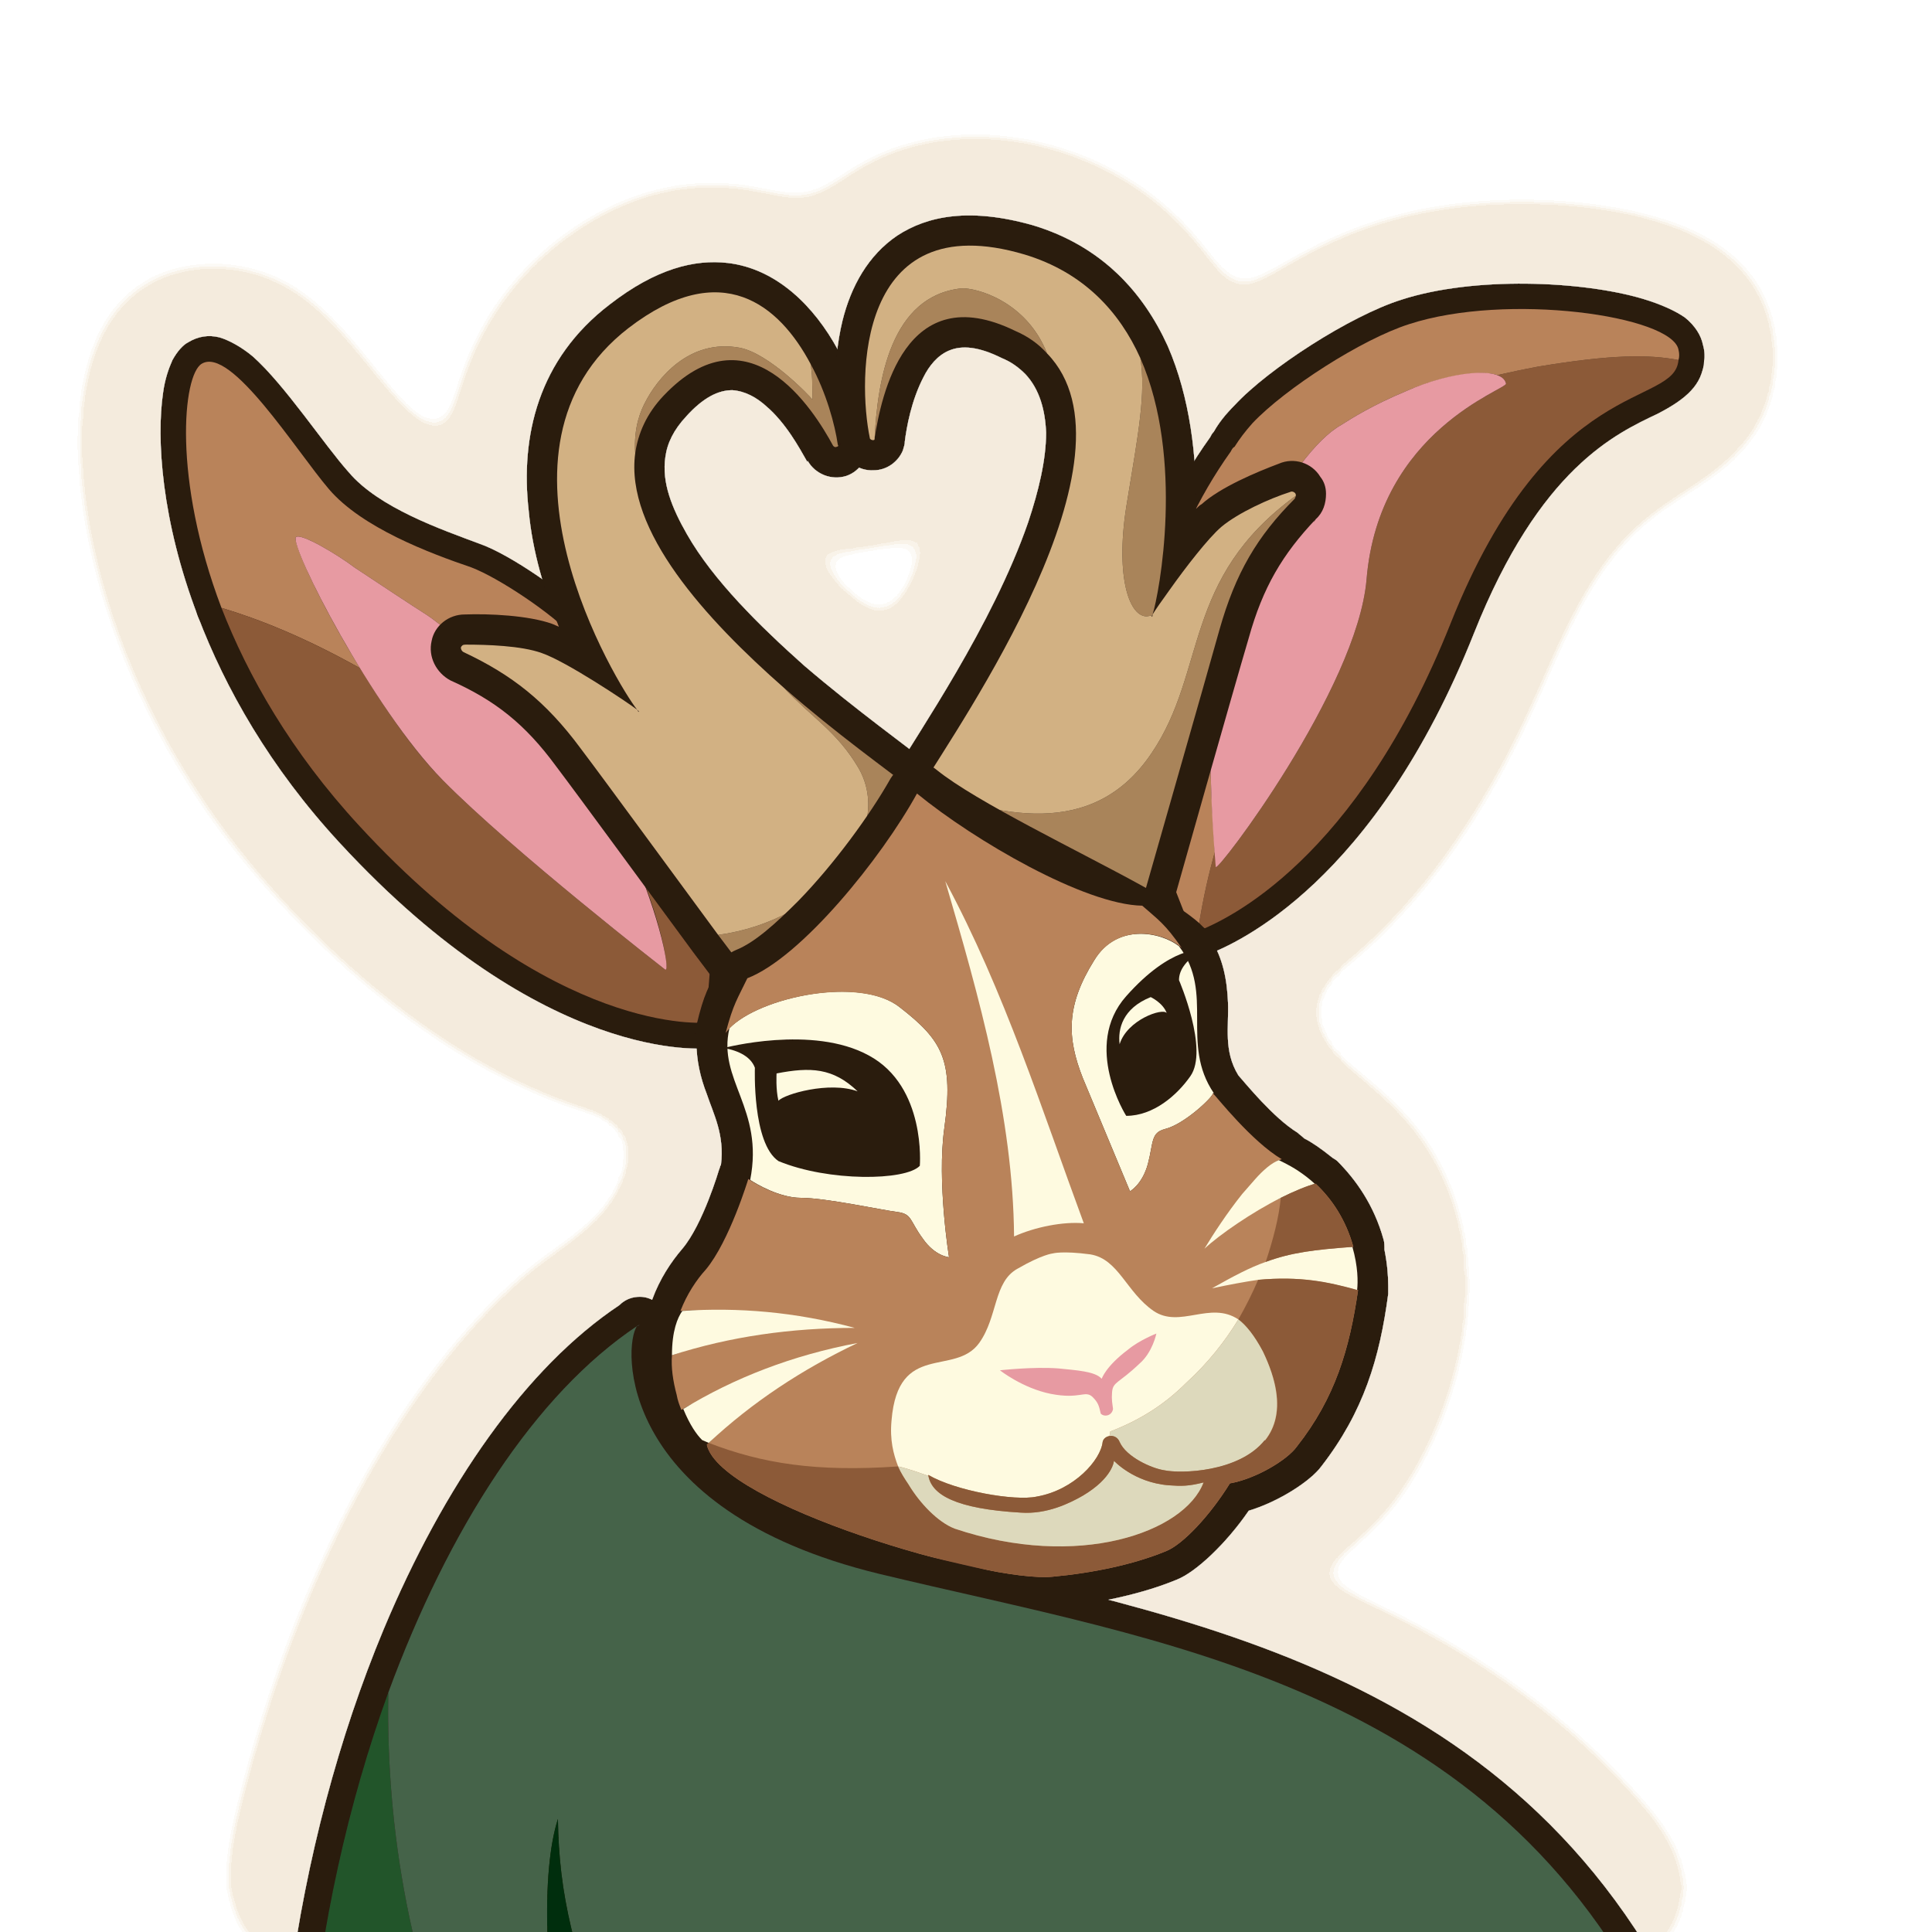
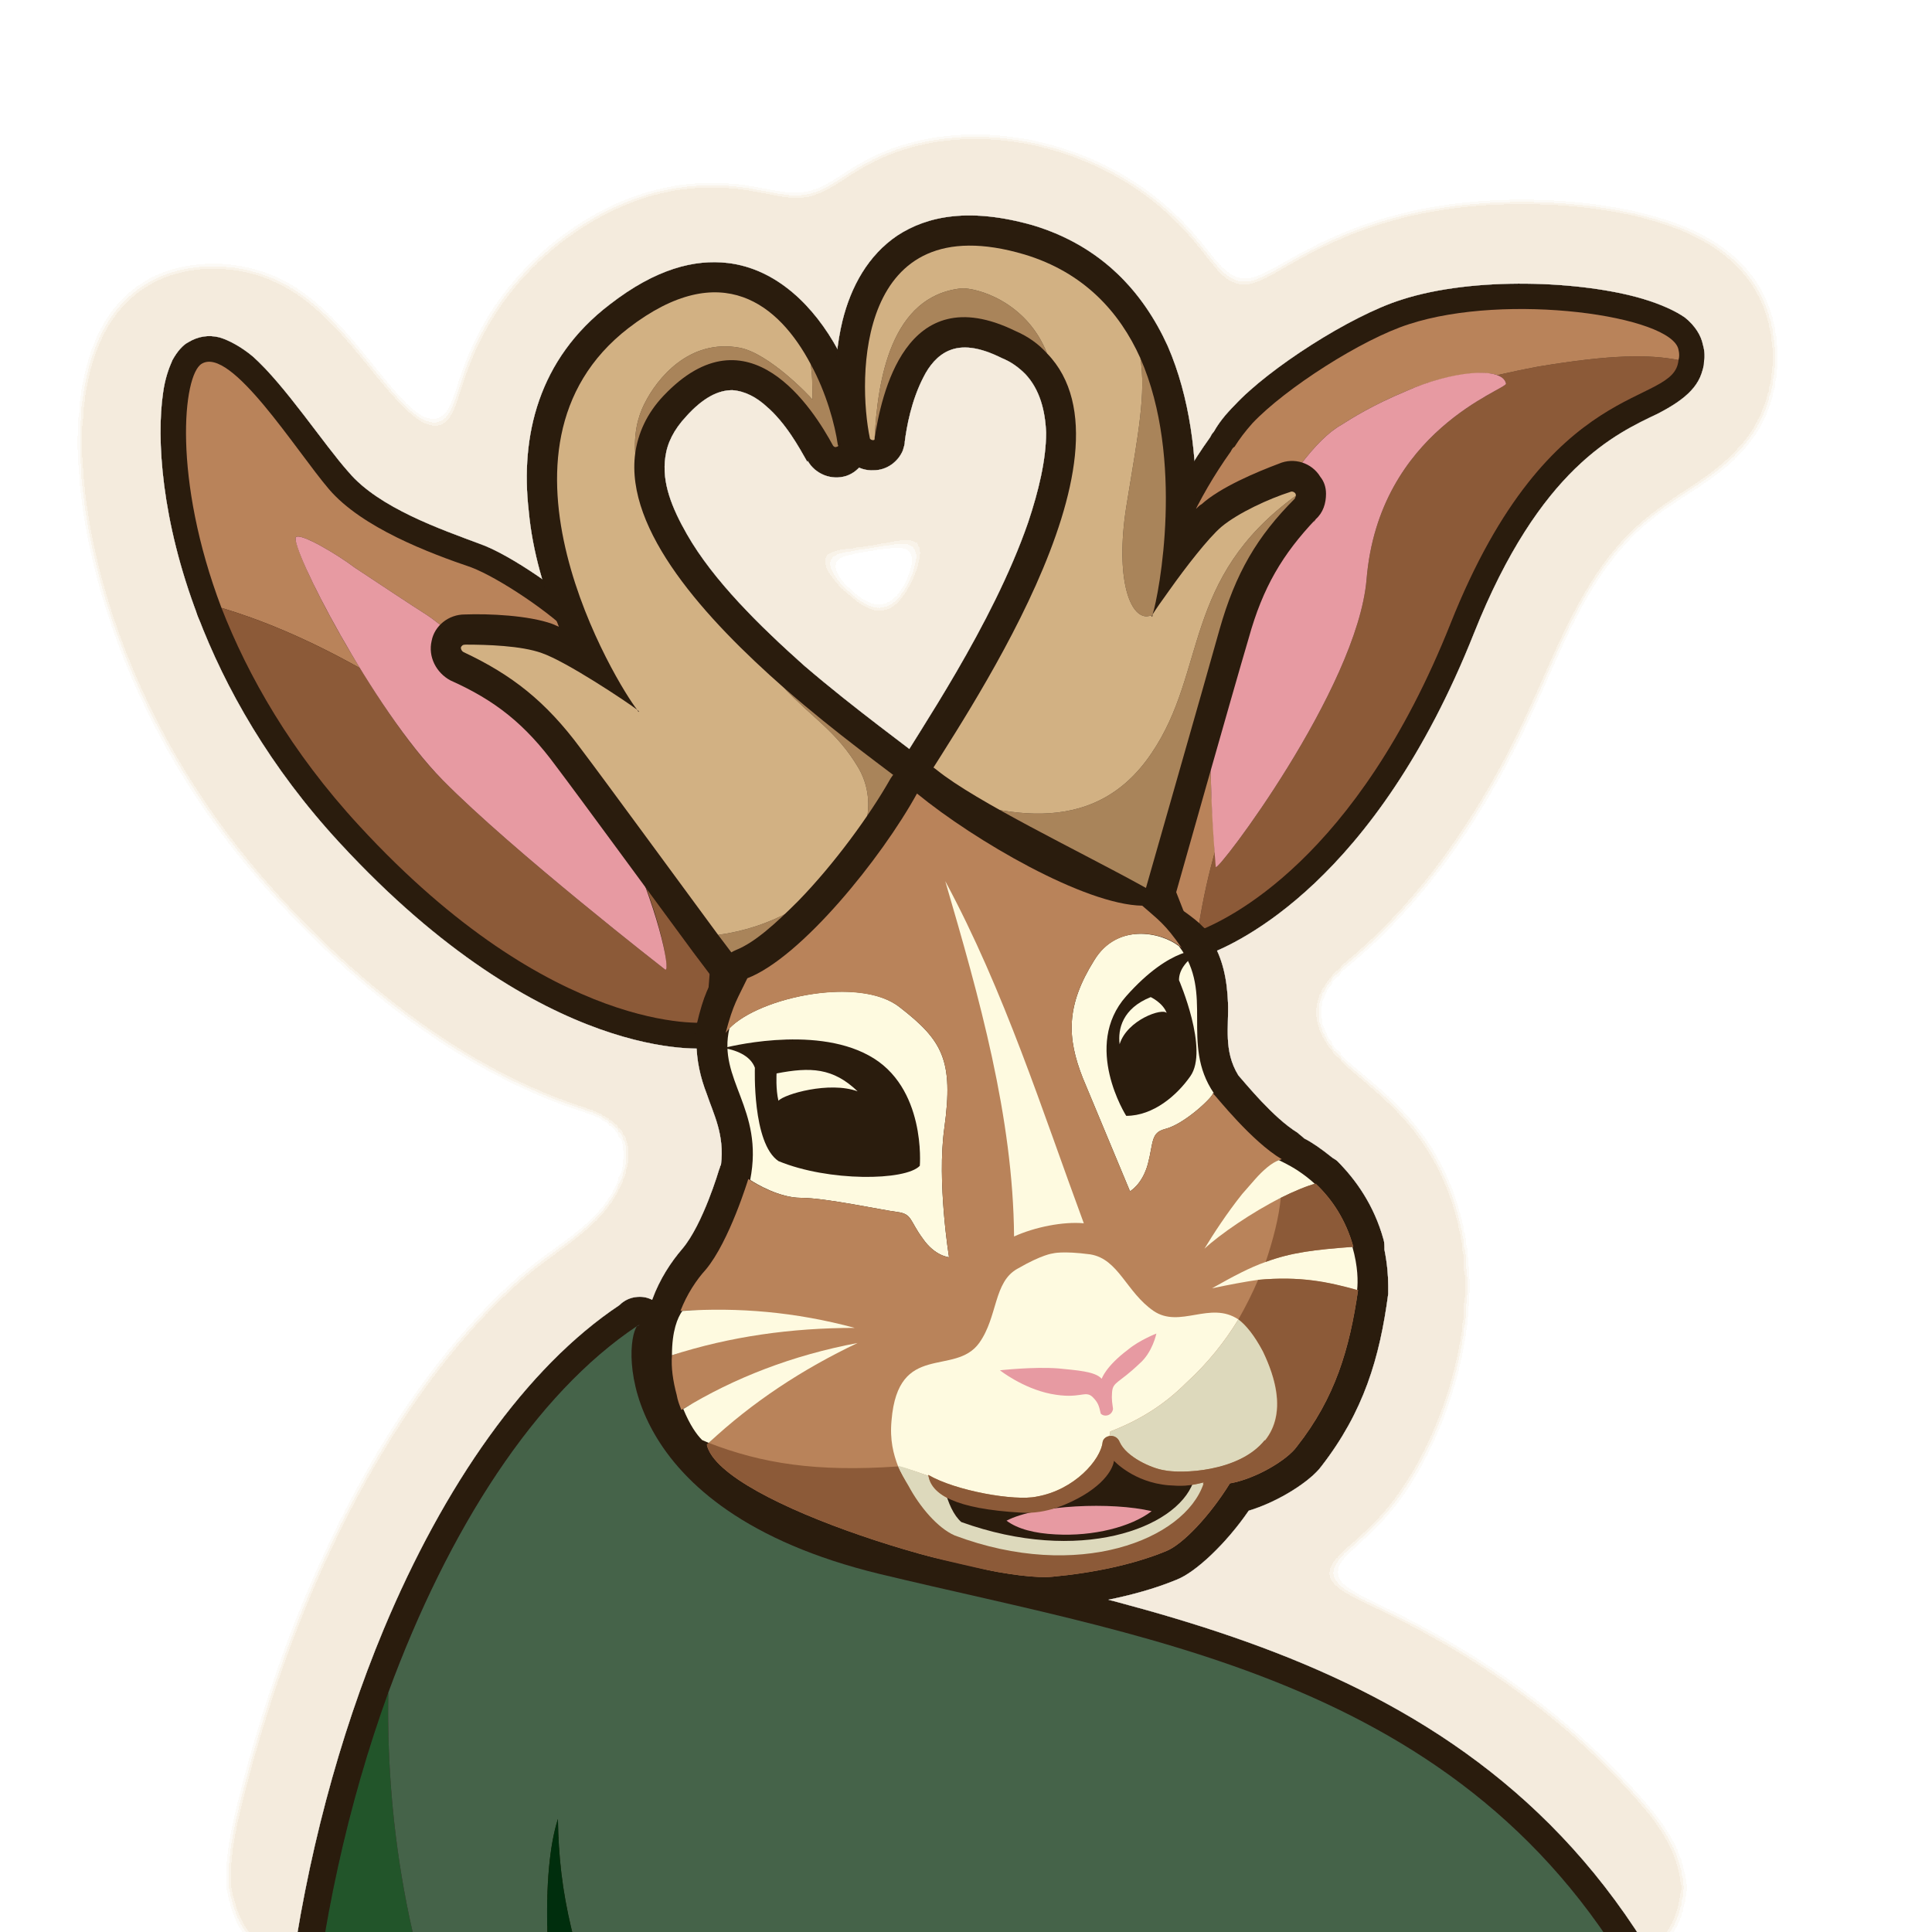
<svg xmlns="http://www.w3.org/2000/svg" viewBox="47 -17 205 205">
  <style>
.fig { transform-origin: 155px 292px; }
.head { transform-origin: 158px 150px; }
.ear-l { transform-origin: 122px 90px; }
.ear-r { transform-origin: 178px 84px; }
.shut, .alt { opacity: 0; }
@media (prefers-reduced-motion: no-preference) {
.fig { animation: bounce 2.4s ease-in-out infinite; }
- .head { animation: sway 1.4s ease-in-out infinite; }
- .ear-r { animation: wave 0.6s ease-in-out infinite; }
- @keyframes sway { 0%, 100% { transform: rotate(-2deg); } 50% { transform: rotate(1.5deg); } }
- @keyframes wave { 0%, 100% { transform: rotate(-8deg); } 50% { transform: rotate(4deg); } }
+ .head { animation: nod 1.2s ease-in-out infinite; }
+ .mouth { animation: talk-a 0.6s linear infinite; }
+ .alt { animation: talk-b 0.6s linear infinite; }
+ @keyframes nod { 0%, 100% { transform: rotate(0deg); } 50% { transform: rotate(-3deg); } }
+ @keyframes talk-a { 0%, 32% { opacity: 1; } 33%, 100% { opacity: 0; } }
+ @keyframes talk-b { 0%, 32%, 67%, 100% { opacity: 0; } 33%, 66% { opacity: 1; } }
@keyframes bounce { 0%, 100% { transform: translateY(0); } 50% { transform: translateY(-4.5px); } }
.open { animation: open 4s linear infinite; }
.shut { animation: shut 4s linear infinite; }
@keyframes open { 0%, 92%, 98%, 100% { opacity: 1; } 93%, 97% { opacity: 0; } }
@keyframes shut { 0%, 92%, 98%, 100% { opacity: 0; } 93%, 97% { opacity: 1; } }
}
</style>
  <defs>
    <filter id="halo" filterUnits="userSpaceOnUse" x="-20" y="-30" width="350" height="350">
      <feGaussianBlur in="SourceAlpha" stdDeviation="5" />
      <feComponentTransfer result="edge">
        <feFuncA type="linear" slope="100" intercept="-2.5" />
      </feComponentTransfer>
      <feFlood flood-color="#F4EBDD" />
      <feComposite in2="edge" operator="in" />
      <feMerge>
        <feMergeNode />
        <feMergeNode in="SourceGraphic" />
      </feMerge>
    </filter>
    <clipPath id="_clip1">
      <path d="M94.8 55.2C95.2 55.3 94.8 55.2 94.8 55.2C93.3 54.4 92.4 52.7 92.8 51C93.1 49.4 94.6 48.2 96.3 48.2C98.9 48.1 103.1 48.3 105.6 49.2C105.8 49.3 106.1 49.4 106.3 49.5C104.8 45.8 103.5 41.6 103.1 37.2C102.2 29.3 104.1 21.1 111.7 15.3C116.6 11.5 120.7 10.5 124.2 10.9C129.4 11.5 133.4 15.5 135.9 20.1C137.7 23.6 138.7 27.3 139.1 29.6C139.1 29.7 139.1 29.8 139.1 29.8C139.3 31.4 138.3 33 136.8 33.5C135.2 34 133.5 33.3 132.7 31.9C132.7 32.1 132.6 31.9 132.6 31.9C131.8 30.5 130.4 27.9 128.3 26.1C127.3 25.2 126.1 24.5 124.7 24.4C123.2 24.4 121.6 25.2 119.8 27.2C118.5 28.6 117.8 30 117.6 31.5C117.2 34.2 118.3 36.9 119.9 39.7C122.7 44.6 127.6 49.4 132.3 53.6C137.9 58.4 143.4 62.3 145.7 64.2C146 64.4 146.2 64.6 146.4 64.8C147.5 65.6 147.8 67.1 147.3 68.4C143.4 78.4 134.6 86.2 128.1 89.7C126.7 90.4 124.9 90 124 88.7L123 87.3C122.4 86.5 121.6 85.4 120.6 84.1C116.1 78 108.5 67.6 106 64.3C102.7 59.8 99.5 57.3 94.8 55.2Z" />
    </clipPath>
  </defs>
  <g filter="url(#halo)">
    <g class="fig">
      <g class="head">
        <g class="ear-r">
          <path d="M176.2 70.7C180.2 65.4 188.6 52.7 189.3 44.3C190.4 31.2 198.9 25.2 203.2 22.8C203.2 22.7 203.2 22.7 203.2 22.7C203.3 21.5 204.1 20.5 205.2 20.2C206.6 19.9 208.1 19.6 209.7 19.3C218.1 17.8 222.3 17.9 225.6 18.5C227 18.8 228 20 227.8 21.4C227.6 23.8 226 25.3 222.9 26.9C218.5 29 210.4 32.6 203.4 50.2C192.9 76.6 178.3 83.1 175.1 84.3C174.2 84.6 173.2 84.5 172.4 83.9C171.7 83.3 171.3 82.3 171.5 81.3C172.1 77.4 172.6 74.9 173.3 72.6C173.7 71.4 174.9 70.6 176.2 70.7Z" fill="#2B1A10" />
          <path d="M169.3 78.6C169.2 78.5 169.2 78.4 169.1 78.3C169.1 78.2 169.1 78.2 169.1 78.1C167.6 74 160.2 50.6 175.4 29.4C175.5 29.2 175.6 29 175.8 28.8C176.3 27.9 177 27 178 26C181.6 22.1 190.3 16.5 195.7 14.8C203.4 12.3 214.9 12.8 221.3 14.7C223.3 15.3 224.8 16 225.8 16.7C226.9 17.6 227.5 18.6 227.7 19.6C227.9 20.3 227.9 20.9 227.8 21.4C227.8 22.2 227.4 22.9 226.8 23.3C226.2 23.8 225.4 24 224.7 23.8C221.8 23.3 218 23.3 210.7 24.6C209.1 24.9 207.8 25.1 206.5 25.4C206 25.6 205.5 25.5 205 25.4C204.5 25.2 203.8 25.2 203 25.3C201.3 25.5 199.2 26.1 197.3 26.9C193.9 28.4 191.8 29.7 190.7 30.3C190.7 30.4 190.6 30.4 190.6 30.4C188.8 31.4 186.6 34.3 184.5 38C181.1 44.2 178.1 52.8 178.1 61.2C178.1 62 178.1 62.8 178.1 63.6C178.1 63.6 178.1 63.7 178.1 63.7C178.1 64.5 178.2 65.3 178.2 66.2C178.3 68.8 178.5 71.6 178.6 73.2C178.6 73.6 178.6 73.9 178.5 74.2C177.9 76.2 177.4 78.5 176.8 82.2C176.6 83.2 176 84 175.1 84.3C174.6 84.5 174.3 84.6 174.2 84.6C172.9 84.9 171.5 84.2 171 83L169.3 78.6ZM169.8 79C169.8 79 169.5 79 169.3 78.7L169.3 78.7C169.4 78.8 169.6 79 169.8 79Z" fill="#2B1A10" />
          <path d="M172.8 66.4C172.8 65.5 172.7 64.6 172.7 63.8C172.7 62.9 172.7 62.1 172.7 61.2C172.6 50.3 177.1 39 181.7 32.2C183.9 29 186.1 26.8 187.9 25.7C189 25 191.4 23.6 195.1 22C199 20.3 203.3 19.6 205.7 20C208 20.4 209.2 21.7 209.5 23.2C209.6 23.6 209.7 25.2 207.9 26.3C206 27.5 195.8 31.8 194.7 44.7C193.8 55.7 181.1 73.5 178.5 76.5C177.5 77.5 176.6 77.7 176.4 77.7C176.3 77.7 176.3 77.8 176.2 77.7L175.6 77.7C175.5 77.7 175.4 77.7 175.2 77.6L174.7 77.4C174.6 77.4 174.5 77.3 174.4 77.2L174 76.8C173.8 76.7 173.8 76.5 173.7 76.4L173.4 75.8C173.4 75.7 173.4 75.6 173.4 75.5C173.3 75.4 173.3 75.4 173.3 75.3C173.3 75.3 172.9 70.6 172.8 66.4Z" fill="#2B1A10" />
          <path d="M225.1 21.2C224.7 26.3 211.5 22.5 200.9 49.2C190.9 74.3 177.2 80.6 174.1 81.8C174.7 78 175.3 75.6 175.9 73.4C176 74.4 176 75 176 75C176.1 75.7 191 56.1 192 44.5C193.3 28.6 207 24.3 206.8 23.7C206.7 23.3 206.4 23 205.9 22.8C207.2 22.5 208.6 22.2 210.2 21.9C218 20.6 222 20.6 225.1 21.2Z" fill="#8C5A38" />
          <path d="M174.1 81.8C173.7 81.9 173.5 82 173.5 82L171.7 77.4C171.7 77.4 171.7 77.4 171.7 77.4C171.7 77.3 171.6 77.3 171.6 77.2C170.2 73.3 163.2 51.1 177.6 30.9C177.7 30.7 177.8 30.5 178 30.4C178.5 29.6 179.1 28.8 179.9 27.9C183.4 24.2 191.5 19 196.5 17.4C206.9 14 224.4 16.5 225.1 20.1C225.2 20.5 225.2 20.9 225.1 21.2C222 20.6 218 20.6 210.2 21.9C208.6 22.2 207.2 22.5 205.9 22.8C204.1 22.2 199.9 22.9 196.2 24.5C192.6 26 190.4 27.4 189.3 28.1C184.1 31 175.3 46.4 175.4 61.2C175.4 62 175.4 62.9 175.4 63.7C175.4 64.5 175.5 65.4 175.5 66.3C175.6 68.9 175.8 71.7 175.9 73.4C175.3 75.6 174.7 78 174.1 81.8Z" fill="#B9835A" />
          <path d="M175.5 66.3C175.5 65.4 175.4 64.5 175.4 63.7C175.4 62.9 175.4 62 175.4 61.2C175.3 46.4 184.1 31 189.3 28.1C190.4 27.4 192.6 26 196.2 24.5C200.9 22.4 206.4 21.8 206.8 23.7C207 24.3 193.3 28.6 192 44.5C191 56.1 176.1 75.7 176 75C176 75 175.6 70.5 175.5 66.3Z" fill="#E79AA2" />
        </g>
        <g class="ear-l">
          <path d="M83.9 46C85 48 86.2 50.4 87.5 52.5C88.1 53.6 88 54.9 87.2 55.8C86.3 56.7 85 56.9 83.9 56.3C78.2 53.1 73.6 51.2 69.7 50C68.9 49.8 68.3 49.2 68 48.4C64.1 38.2 63.6 29.5 64.3 24.7C64.5 23.2 64.9 22.1 65.3 21.2C65.8 20.3 66.4 19.6 67 19.3C68 18.7 69.1 18.5 70.3 18.8C71.3 19.1 72.6 19.8 73.8 20.8C77.2 23.8 81.4 30.2 84 33.1C87.2 36.9 93.9 39.2 97.9 40.7C101.1 41.8 107.3 46.1 109.8 48.8C113.3 52.5 121.7 62.4 124.5 81.8C124.7 82.9 124.1 84.1 123 84.6C121.9 85.1 120.7 84.9 119.9 84C118 82.1 116.5 81.3 114 79.5C113.5 79.1 113.2 78.7 113 78.2C112.4 76.5 111.7 74.7 110.8 72.9C108.3 67.7 95.4 53.3 90.5 50.3C90 50.1 86.1 47.5 83.9 46Z" fill="#2B1A10" />
          <path d="M113.3 79.1C113.2 78.8 113.1 78.5 113 78.2C112.6 77.1 113 75.8 113.9 75.1C114.9 74.4 116.2 74.4 117.1 75.1C120 77.1 121.6 78.1 123.8 80.3C124.2 80.7 124.4 81.2 124.5 81.8C124.7 83.1 124.8 84.4 125 85.7C125 85.9 125 86 125 86.1C125 86.2 125 86.4 125 86.5L124.6 91.7C124.5 93 123.5 94.1 122.2 94.2C121.8 94.3 104.8 96 83.1 72.5C75.6 64.4 70.9 56 68 48.4C67.6 47.4 67.8 46.4 68.6 45.6C69.3 44.8 70.3 44.6 71.3 44.9C75.5 46.2 80.4 48.2 86.5 51.5C86.9 51.8 87.3 52.1 87.5 52.5C90.1 56.7 93.1 61 95.9 63.9C100.3 68.4 108 74.8 113.3 79.1Z" fill="#2B1A10" />
          <path d="M115.7 70.6C118 75.4 119.4 80.1 120.1 82.9C120.4 84.5 120.4 85.7 120.3 86.2C120.2 87.1 119.7 87.6 119.4 87.9C119.3 88 119.3 88 119.3 88L118.9 88.2C118.9 88.3 118.8 88.3 118.7 88.3L118.3 88.5C118.2 88.5 118.1 88.5 118 88.5L117.6 88.6C117.5 88.6 117.4 88.6 117.3 88.6L117 88.5C117 88.5 116.9 88.5 116.9 88.5C116.5 88.4 116.2 88.2 115.9 88L115.9 88C115.9 88 99.5 75.3 92 67.7C85.9 61.4 78.7 48.6 76.5 43.3C75.9 41.8 75.7 40.7 75.7 40.2C75.7 39.2 76 38.6 76.4 38.3C76.9 37.7 78 36.9 79.8 37.4C81.3 37.9 84.6 39.8 86.2 41C87.9 42.2 92.8 45.4 93.3 45.7C98.7 49 112.9 64.9 115.7 70.6Z" fill="#2B1A10" />
          <path d="M70.5 47.5C65.3 33.8 66.4 22.8 68.4 21.6C71.5 19.7 78.4 30.8 81.9 34.9C85.4 39 92.6 41.7 97 43.2C99.9 44.3 105.6 48.1 107.9 50.6C111.2 54.2 119.1 63.6 121.8 82.2C119.8 80.1 118.3 79.2 115.6 77.3C114.9 75.5 114.2 73.6 113.2 71.7C110.6 66.3 97 51.1 91.9 48C91.4 47.7 86.4 44.4 84.6 43.2C82.9 41.9 78.9 39.5 78.4 40C78 40.5 81 47.1 85.2 53.9C79.3 50.6 74.5 48.7 70.5 47.5Z" fill="#B9835A" />
          <path d="M121.8 82.2C122 83.4 122.1 84.7 122.3 86C122.3 86.1 122.3 86.2 122.3 86.3L121.9 91.5C121.9 91.5 105.8 93.1 85.1 70.6C77.9 62.8 73.3 54.7 70.5 47.5C74.5 48.7 79.3 50.6 85.2 53.9C87.9 58.3 91 62.8 94 65.8C101.4 73.3 117.6 85.9 117.6 85.9C118 86 117.4 82.2 115.6 77.3C118.3 79.2 119.8 80.1 121.8 82.2Z" fill="#8C5A38" />
          <path d="M113.2 71.7C116.7 79 118.2 86 117.6 85.9C117.6 85.9 101.4 73.3 94 65.8C86.5 58.2 77.7 40.9 78.4 40C78.9 39.5 82.9 41.9 84.6 43.2C86.4 44.4 91.4 47.7 91.9 48C97 51.1 110.6 66.3 113.2 71.7Z" fill="#E79AA2" />
        </g>
        <path d="M94.8 55.2C95.2 55.3 94.8 55.2 94.8 55.2C93.3 54.4 92.4 52.7 92.8 51C93.1 49.4 94.6 48.2 96.3 48.2C98.9 48.1 103.1 48.3 105.6 49.2C105.8 49.3 106.1 49.4 106.3 49.5C104.8 45.8 103.5 41.6 103.1 37.2C102.2 29.3 104.1 21.1 111.7 15.3C116.6 11.5 120.7 10.5 124.2 10.9C129.4 11.5 133.4 15.5 135.9 20.1C137.7 23.6 138.7 27.3 139.1 29.6C139.1 29.7 139.1 29.8 139.1 29.8C139.3 31.4 138.3 33 136.8 33.5C135.2 34 133.5 33.3 132.7 31.9C132.7 32.1 132.6 31.9 132.6 31.9C131.8 30.5 130.4 27.9 128.3 26.1C127.3 25.2 126.1 24.5 124.7 24.4C123.2 24.4 121.6 25.2 119.8 27.2C118.5 28.6 117.8 30 117.6 31.5C117.2 34.2 118.3 36.9 119.9 39.7C122.7 44.6 127.6 49.4 132.3 53.6C137.9 58.4 143.4 62.3 145.7 64.2C146 64.4 146.2 64.6 146.4 64.8C147.5 65.6 147.8 67.1 147.3 68.4C143.4 78.4 134.6 86.2 128.1 89.7C126.7 90.4 124.9 90 124 88.7L123 87.3C122.4 86.5 121.6 85.4 120.6 84.1C116.1 78 108.5 67.6 106 64.3C102.7 59.8 99.5 57.3 94.8 55.2Z" fill="#2B1A10" />
        <path d="M143.7 66.7C144 66.9 144.2 67.1 144.3 67.2C140.7 76.5 132.6 83.6 126.6 86.8C126.6 86.8 126.2 86.3 125.6 85.4C129.1 84.8 134.6 81.7 139.2 74.9C142.5 70.1 143.3 68.8 143.7 66.7Z" fill="#2B1A10" clip-path="url(#_clip1)" />
        <path d="M125.6 85.4C125 84.6 124.2 83.5 123.2 82.2C134.3 80.7 142 71.3 138.1 64.5C135.8 60.6 133.2 59.2 130.2 56C135.8 60.9 141.3 64.8 143.7 66.7C143.3 68.8 142.5 70.1 139.2 74.9C134.6 81.7 129.1 84.8 125.6 85.4Z" fill="#2B1A10" clip-path="url(#_clip1)" />
        <path d="M133 21.6C134.7 24.7 135.6 28.1 135.9 30.2C136 30.3 135.9 30.4 135.8 30.4C135.6 30.5 135.5 30.4 135.4 30.3C133.3 26.4 126.4 15.5 117.4 25C115.6 26.9 114.7 29 114.4 31.1C114.2 28.2 115.1 26.4 115.4 25.8C116.7 23.2 120.1 18.9 125.5 19.9C128.6 20.5 132.9 25 133.2 25.4C133.2 23.8 133.2 22.6 133 21.6Z" fill="#2B1A10" clip-path="url(#_clip1)" />
        <path d="M114.4 31.1C113.3 39.3 121.9 48.7 130.2 56C133.2 59.2 135.8 60.6 138.1 64.5C142 71.3 134.3 80.7 123.2 82.2C118.7 76.1 111.1 65.7 108.6 62.4C104.9 57.4 101.3 54.6 96.2 52.2C96 52.1 95.9 51.9 95.9 51.7C96 51.5 96.1 51.4 96.4 51.4C98.6 51.4 102.3 51.5 104.5 52.3C107.1 53.2 113.4 57.4 114.6 58.3C114.7 58.5 114.8 58.6 114.8 58.5C114.7 58.4 114.7 58.4 114.6 58.3C112.6 55.8 97.1 30.6 113.7 17.8C123.6 10.2 129.7 15.4 133 21.6C133.2 22.6 133.2 23.8 133.2 25.4C132.9 25 128.6 20.5 125.5 19.9C120.1 18.9 116.7 23.2 115.4 25.8C115.1 26.4 114.2 28.2 114.4 31.1Z" fill="#2B1A10" clip-path="url(#_clip1)" />
        <path d="M143 30C143 30.1 142.9 30.5 142.8 30.8C142.3 32 141.1 32.9 139.7 32.9C138.1 33 136.6 31.9 136.2 30.4C136.2 30.3 136.2 30.2 136.2 30.2C135.6 27.2 135.2 21.9 136.4 17C137.3 13.4 139.1 10.1 142.2 8C145.4 5.9 149.9 5 156.6 6.9C163.9 9.1 168.3 14 170.9 19.7C173.3 25.2 174 31.6 173.9 37C174.1 36.8 174.3 36.6 174.5 36.5C176.5 34.7 180.3 33.1 182.7 32.2C184.3 31.5 186.2 32.1 187.1 33.6C187.5 34.1 187.7 34.7 187.7 35.4C187.7 36.4 187.4 37.4 186.6 38.1C186.6 38.1 186.6 38.1 186.6 38.1C186.1 38.7 186.6 38.2 186.6 38.1C183.1 41.8 181 45.3 179.5 50.7C177.9 56.1 171.9 77.3 171.2 79.8L171.1 80C170.7 81.4 169.4 82.4 167.8 82.3C160.5 81.8 149.3 77.5 142 69.4C141 68.4 140.9 66.9 141.5 65.7C141.6 65.5 141.7 65.3 141.8 65.2C141.9 65.1 141.9 65 142 64.9C144.3 60.9 152.3 49.4 156.1 38.4C157.2 35.1 158 31.8 158 28.9C157.9 26.5 157.3 24.3 155.8 22.7C155.1 22 154.3 21.4 153.3 21C150.9 19.8 149.1 19.6 147.7 20.2C146.5 20.7 145.6 21.8 145 23C143.7 25.5 143.2 28.3 143 29.9L143 30C143 30 143 30 143 30ZM143 30C143 30 143 30 143 30C143 30.1 143 30.1 143 30Z" fill="#2B1A10" />
        <path d="M143.7 66.7C144 66.9 144.2 67.1 144.3 67.2C140.7 76.5 132.6 83.6 126.6 86.8C126.6 86.8 126.2 86.3 125.6 85.4C129.1 84.8 134.6 81.7 139.2 74.9C142.5 70.1 143.3 68.8 143.7 66.7Z" fill="#2B1A10" />
        <path d="M125.6 85.4C125 84.6 124.2 83.5 123.2 82.2C134.3 80.7 142 71.3 138.1 64.5C135.8 60.6 133.2 59.2 130.2 56C135.8 60.9 141.3 64.8 143.7 66.7C142.8 68.4 142.2 69.8 138.5 74.3C133.4 80.6 128.6 84.4 125.6 85.4Z" fill="#A9845A" />
        <path d="M133 21.6C134.7 24.7 135.6 28.1 135.9 30.2C136 30.3 135.9 30.4 135.8 30.4C135.6 30.5 135.5 30.4 135.4 30.3C133.3 26.4 126.4 15.5 117.4 25C115.6 26.9 114.7 29 114.4 31.1C114.2 28.2 115.1 26.4 115.4 25.8C116.7 23.2 120.1 18.9 125.5 19.9C128.6 20.5 132.9 25 133.2 25.4C133.2 23.8 133.2 22.6 133 21.6Z" fill="#A9845A" />
        <path d="M114.4 31.1C113.3 39.3 121.9 48.7 130.2 56C133.2 59.2 135.8 60.6 138.1 64.5C142 71.3 134.3 80.7 123.2 82.2C118.7 76.1 111.1 65.7 108.6 62.4C104.9 57.4 101.3 54.6 96.2 52.2C96 52.1 95.9 51.9 95.9 51.7C96 51.5 96.1 51.4 96.4 51.4C98.6 51.4 102.3 51.5 104.5 52.3C107.1 53.2 113.4 57.4 114.6 58.3C114.7 58.5 114.8 58.6 114.8 58.5C114.7 58.4 114.7 58.4 114.6 58.3C112.6 55.8 97.1 30.6 113.7 17.8C123.6 10.2 129.7 15.4 133 21.6C133.2 22.6 133.2 23.8 133.2 25.4C132.9 25 128.6 20.5 125.5 19.9C120.1 18.9 116.7 23.2 115.4 25.8C115.1 26.4 114.2 28.2 114.4 31.1Z" fill="#D2B183" />
        <path d="M168.1 78.9C168.1 79 168.1 79.1 168.1 79.1C161.3 78.6 151 74.6 144.3 67.2C144.4 67.1 144.5 66.9 144.6 66.8C152.6 75.4 162.6 75.7 168.1 78.9Z" fill="#2B1A10" />
        <path d="M144.6 66.8C144.6 66.7 144.7 66.6 144.7 66.6C152.7 69.4 162.9 72.3 169.2 62.9C175.1 54.2 172.4 44.4 184.5 35.6C184.5 35.7 184.4 35.8 184.4 35.9C180.4 39.9 178.1 43.8 176.4 49.8C174.9 55.2 168.9 76.1 168.2 78.6C167.4 78.5 166.1 78.2 164.5 77.6C159.5 75.7 151.2 71.7 144.6 66.8Z" fill="#A9845A" />
        <path d="M168 21C172.7 31.7 170 46 169.3 48.2C169.3 48.2 169.3 48.2 169.3 48.3C169.1 48.3 168.9 48.4 168.6 48.4C166.7 48.3 165.3 43.8 166.6 36.2C167.8 28.9 168.6 24.7 168 21Z" fill="#A9845A" />
        <path d="M158.1 20.5C157.2 19.5 156.1 18.7 154.7 18.1C143 12.4 140.5 25.1 139.8 29.5C139.8 29.5 139.8 29.5 139.8 29.6C140.1 23.4 141.5 14.4 149 13.6C150.5 13.5 155.9 14.9 158.1 20.5Z" fill="#A9845A" />
        <path d="M171.1 45.6C172.8 43.2 175.2 40.1 176.6 38.9C178.4 37.4 181.7 35.9 183.9 35.2C184.1 35.1 184.3 35.2 184.4 35.3C184.5 35.4 184.5 35.5 184.5 35.6C172.4 44.4 175.1 54.2 169.2 62.9C162.9 72.3 152.7 69.4 144.7 66.6C148.8 59.8 168.7 31.4 158.1 20.5C155.9 14.9 150.5 13.5 149 13.6C141.5 14.4 140.1 23.4 139.8 29.6C139.8 29.7 139.7 29.7 139.6 29.7C139.5 29.7 139.3 29.6 139.3 29.5C138 23.3 137.8 4.7 155.7 10C162 11.9 165.8 16.1 168 21C168.6 24.7 167.8 28.9 166.6 36.2C165.3 43.8 166.7 48.3 168.6 48.4C168.9 48.4 169.1 48.3 169.3 48.3C169.3 48.3 169.2 48.3 169.2 48.4C169.2 48.5 169.3 48.4 169.3 48.3C169.3 48.2 169.3 48.2 169.3 48.2C169.6 47.7 170.3 46.7 171.1 45.6Z" fill="#D2B183" />
        <path d="M112.2 128.1C112.2 125.8 115.6 122.4 116 121.4C116.1 121.2 116.1 121.1 116.2 120.9C117 118.7 118.2 116.9 119.4 115.5C121.6 112.9 123.3 107.1 123.3 107.1C123.4 106.9 123.4 106.7 123.5 106.6C123.9 103.4 122.7 101.2 122 99.1C121.3 97.3 120.9 95.5 120.9 93.6C120.7 93 120.7 92.4 120.9 91.8C121.7 88.4 122.2 87.7 123.4 85.4C123.7 84.6 124.4 84.1 125.1 83.8C127.1 83 129.3 81 131.7 78.6C135.5 74.7 139.3 69.5 141.5 65.6C142 64.8 142.8 64.2 143.7 64C144.7 63.8 145.7 64.1 146.4 64.7C150.6 68.1 161.5 73.3 168.2 77C171 78.5 173.2 80 174.3 81C174.4 81.1 174.5 81.2 174.6 81.3L174.6 81.3C174.8 81.5 175 81.6 175.1 81.8C175.2 82 175.4 82.2 175.4 82.5C176.8 84.7 177.2 87 177.3 89.4C177.4 91.9 176.8 94.5 178.4 97.1L178.4 97.1C179.2 98 182.1 101.6 184.7 103.2C184.9 103.4 185.2 103.6 185.4 103.8C186.2 104.2 187.2 104.9 188.2 105.7C188.4 105.9 188.7 106 188.9 106.2C190.9 108.2 192.8 110.9 193.8 114.5C193.9 114.8 193.9 115.2 193.9 115.6C194.2 117.1 194.3 118.4 194.3 119.4C194.3 119.7 194.3 120 194.3 120.3C193.4 127.1 191.7 132.8 187.2 138.6C186.1 140.1 182.8 142.3 179.5 143.3C177.1 146.8 173.9 149.8 171.9 150.6C168.3 152.1 163.7 153.1 159 153.6C154 154.1 134.7 151.9 124.9 147.1C122.2 145.7 119.9 144.3 118.5 143C117.4 142 116.6 140.9 116.2 139.9C115.6 139.3 114.8 138.3 114.1 136.8C113.9 136.5 113.6 136.2 113.5 135.9C113.1 135.1 112.8 134.4 112.7 133.7C112.2 131.9 112.1 130.2 112.1 128.6C112.1 128.4 112.1 128.2 112.2 128.1Z" fill="#2B1A10" />
        <path d="M175.8 99C175.7 99 175.7 99 175.7 99C175.8 99.3 172.7 102.3 170.6 102.8C169.1 103.2 169.4 104.2 168.8 106.5C168.2 108.7 166.9 109.4 166.9 109.4C166.9 109.4 164.1 102.7 161.9 97.4C160.2 93.1 160.1 89.7 163.1 84.9C165.5 80.9 170.2 81.9 172.1 83.4C175.9 88.4 172.2 93.7 175.8 99Z" fill="#FEFAE0" />
        <path d="M124.4 92.1C127.6 88.8 138.3 86.5 142.5 89.9C147 93.4 148.2 95.5 147.2 102.7C146.4 108.4 147.7 116.4 147.7 116.4C147.7 116.4 146.2 116.3 144.9 114.4C143.5 112.5 143.8 111.8 142.2 111.6C140.6 111.4 134.6 110.1 132 110.1C129.7 110.1 127.2 108.6 126.6 108.2C128.1 100.6 123.1 97.6 124.4 92.1Z" fill="#FEFAE0" />
        <path d="M122.2 136.1C126.8 131.8 124.8 129.3 119.3 132.6C119.1 132.1 118.9 131.6 118.8 131C118.4 129.5 118.2 128.1 118.3 126.8C124.5 124.8 125.2 121.6 119.2 122.1C119.9 120.3 120.9 118.8 121.9 117.7C124.4 114.7 126.4 108.1 126.4 108.1C126.4 108.1 129.3 110.1 132 110.1C134.6 110.1 140.6 111.4 142.2 111.6C143.8 111.8 143.5 112.5 144.9 114.4C146.2 116.3 147.7 116.4 147.7 116.4C147.7 116.4 146.4 108.4 147.2 102.7C148.2 95.5 147 93.4 142.5 89.9C138.1 86.4 126.6 89 124 92.6C124.8 89.5 125.3 88.9 126.3 86.8C132 84.6 140.5 74.1 144.3 67.2C150.4 72.2 162.1 79 168.2 79.1C169.9 80.6 170.6 81 172.4 83.6C170.7 82 165.7 80.7 163.1 84.9C160.1 89.7 160.2 93.1 161.9 97.4C164.1 102.7 166.9 109.4 166.9 109.4C166.9 109.4 168.2 108.7 168.8 106.5C169.4 104.2 169.1 103.2 170.6 102.8C172.7 102.3 175.8 99.3 175.7 99C176.1 99.4 179.8 104.1 183 106C180.3 106.8 179.9 111.6 182.9 110.1C184.3 109.4 185.7 108.8 186.6 108.6C188.3 110.2 189.8 112.4 190.6 115.3C186.5 115.6 187.9 119 191.1 119.9C190.2 126.1 188.7 131.3 184.6 136.5C183.6 137.9 180.3 139.9 177.5 140.4C175.4 143.8 172.5 146.9 170.7 147.6C167.3 149 163 149.9 158.7 150.3C151.9 151 123.4 142.6 122 136.3C122 136.3 122.1 136.2 122.2 136.1Z" fill="#B9835A" />
        <path d="M119.4 122.1C125.3 121.7 131.4 122.2 137.7 123.9C131 123.9 124.5 124.8 118.3 126.8C118.3 124.2 118.9 122.8 119.4 122.1Z" fill="#FEFAE0" />
        <path d="M121.5 135.8C120.9 135.2 120.2 134.2 119.5 132.5C124.9 129.2 131.1 126.8 138 125.5C132.1 128.3 126.8 131.8 122.2 136.1C122 136 121.7 135.9 121.5 135.8Z" fill="#FEFAE0" />
        <path d="M180.5 118.8C179.1 119 177.5 119.3 175.6 119.7C177.9 118.4 179.6 117.5 181.3 116.9C184 115.9 186.4 115.6 190.5 115.3C191.1 117.4 191.1 119 191 119.9C187.8 119 184.9 118.4 180.5 118.8Z" fill="#FEFAE0" />
        <path d="M182.9 110.1C179.9 111.6 176.4 114 174.8 115.5C175.7 114 177.2 111.7 178.8 109.7L180.2 108.1C181 107.2 181.9 106.4 182.7 106.1C182.9 106.2 183.1 106.3 183.3 106.4C184.1 106.8 185.3 107.5 186.5 108.6C185.6 108.9 184.3 109.4 182.9 110.1Z" fill="#FEFAE0" />
        <path d="M147.3 76.5C153.6 88.2 157.6 100.9 162 112.8C159.8 112.6 156.8 113.2 154.6 114.2C154.5 101.5 150.9 88.8 147.3 76.5Z" fill="#FEFAE0" />
        <path d="M176 138.8C180.4 137.7 185 134.6 181 126.4C180.1 124.7 179.2 123.6 178.4 123C179.2 121.6 179.9 120.2 180.5 118.8C185 118.4 187.9 119 191.1 119.9C190.2 126.1 188.7 131.3 184.6 136.5C183.6 137.9 180.3 139.9 177.5 140.4C175.4 143.8 172.5 146.9 170.7 147.6C167.3 149 163 149.9 158.7 150.3C151.9 151 123.4 142.6 122 136.3C122 136.3 122.1 136.2 122.2 136.1C127.9 138.3 133.6 139.2 142.3 138.6C142.6 139.3 143 139.9 143.4 140.5C144.6 142.5 146.5 144.5 148.3 145.2C161.4 149.6 172.7 145.6 174.7 140.3C174.6 140.4 175.2 139.4 176 138.8Z" fill="#8C5A38" />
        <path d="M182.9 110.1C184.3 109.4 185.7 108.8 186.6 108.6C188.3 110.2 189.8 112.4 190.6 115.3C186.5 115.6 184 115.9 181.3 116.9C182.1 114.5 182.7 112.2 182.9 110.1Z" fill="#8C5A38" />
        <path d="M142.3 138.6C141.8 137.3 141.4 135.8 141.6 133.7C142.3 125.3 148.3 129.1 150.9 125.5C152.9 122.7 152.4 119 155 117.6C157.6 116.1 158.7 116 158.7 116C158.7 116 159.7 115.7 162.7 116.1C165.7 116.6 166.5 120.1 169.4 122.1C172.2 124 175.4 121 178.4 123C177 125.3 175.2 127.6 172.9 129.7C170.5 132.1 167.9 133.7 164.8 134.9C164.8 135.1 164.8 135.2 164.7 135.4C164.4 135.4 164.1 135.7 164 136C163.8 137.9 161 141.1 157 141.8C154.7 142.3 148.4 141.2 145.5 139.5C145.5 139.5 145.5 139.6 145.5 139.6C144.6 139.3 143.6 138.9 142.3 138.6L142.3 138.6Z" fill="#FEFAE0" />
        <path d="M164.8 134.9C167.9 133.7 170.5 132.1 172.9 129.7C175.2 127.6 177 125.3 178.4 123C179.2 123.6 180.1 124.7 181 126.4C187 138.9 173.3 139.6 170.5 139C169.2 138.8 166.5 137.6 165.8 136C165.6 135.5 165.1 135.3 164.7 135.4C164.8 135.2 164.8 135.1 164.8 134.9Z" fill="#DDD9BC" />
        <path d="M145.5 139.6C145.9 141.7 148.6 143.1 155.3 143.5C158.1 143.7 160.5 142.5 161.9 141.7C165.1 139.8 165.2 138 165.2 138C165.2 138 167.3 140.3 171 140.6C172.4 140.7 173.1 140.7 174.7 140.3C172.7 145.6 161.4 149.6 148.3 145.2C146.5 144.5 144.6 142.5 143.4 140.5C143 139.9 142.6 139.3 142.3 138.6C143.6 138.9 144.6 139.3 145.5 139.6Z" fill="#DDD9BC" />
+         <g class="mouth">
+           <path d="M145.5 139.6C145.9 141.7 148.6 143.1 155.3 143.5C158.1 143.7 160.5 142.5 161.9 141.7C165.1 139.8 165.2 138 165.2 138C165.2 138 167.3 140.3 171 140.6C172.4 140.7 173.1 140.7 174.7 140.3C172.7 145.6 161.4 149.6 148.3 145.2C146.5 144.5 144.6 142.5 143.4 140.5C143 139.9 142.6 139.3 142.3 138.6C143.6 138.9 144.6 139.3 145.5 139.6Z" fill="#DDD9BC" transform="matrix(1 0 0 1.12 0 -16.7)" />
+           <path d="M147.2 140.9C151 142.3 154.8 142.9 157.4 142.5C161 141.9 163.6 139.2 164.9 137C166.2 138.9 168.6 140.1 171 140.3C172 140.4 172.8 140.4 173.6 140.3C171.8 145.2 161.5 149 149 144.5C148.2 143.8 147.6 142.5 147.2 140.9Z" fill="#2B1A10" />
+           <path d="M153.8 143.8C157 142.3 165 142 169.2 142.9C167 144.4 163 145.3 159 145.1C156.8 145 155 144.6 153.8 143.8Z" fill="#E79AA2" transform="matrix(1 0 0 1.12 0 -16.7)" />
+         </g>
+         <g class="alt">
+           <path d="M145.5 139.6C145.9 141.7 148.6 143.1 155.3 143.5C158.1 143.7 160.5 142.5 161.9 141.7C165.1 139.8 165.2 138 165.2 138C165.2 138 167.3 140.3 171 140.6C172.4 140.7 173.1 140.7 174.7 140.3C172.7 145.6 161.4 149.6 148.3 145.2C146.5 144.5 144.6 142.5 143.4 140.5C143 139.9 142.6 139.3 142.3 138.6C143.6 138.9 144.6 139.3 145.5 139.6Z" fill="#DDD9BC" transform="matrix(1 0 0 1.3 0 -41.9)" />
+           <path d="M147.2 140.9C151 142.3 154.8 142.9 157.4 142.5C161 141.9 163.6 139.2 164.9 137C166.2 138.9 168.6 140.1 171 140.3C172 140.4 172.8 140.4 173.6 140.3C171.8 146.1 161.5 150.6 149 145.4C148.2 144.4 147.6 143 147.2 140.9Z" fill="#2B1A10" />
+           <path d="M153.8 143.8C157 142.3 165 142 169.2 142.9C167 144.4 163 145.3 159 145.1C156.8 145 155 144.6 153.8 143.8Z" fill="#E79AA2" transform="matrix(1 0 0 1.3 0 -41.9)" />
+         </g>
        <path d="M175.3 140.2C175.2 140.3 174.8 140.3 174.7 140.3C173.1 140.7 172.4 140.7 171 140.6C167.3 140.3 165.2 138 165.2 138C165.2 138 165.1 139.8 161.9 141.7C160.5 142.5 158.1 143.7 155.3 143.5C148.4 143.1 145.8 141.6 145.5 139.5C148.4 141.2 154.7 142.3 157 141.8C161 141.1 163.8 137.9 164 136C164.1 135.3 165.4 135 165.8 136C166.5 137.6 169.2 138.8 170.5 139C172.3 139.4 178.5 139.2 181.2 135.8C181.4 136.2 181.3 136.9 180.7 137.6C179.4 139.2 178.3 139.3 175.3 140.2Z" fill="#8C5A38" />
        <path d="M165.1 132.5C165 133.2 164.2 133.4 163.8 133C163.6 132.1 163.5 131.8 162.9 131.2C162.1 130.5 161.6 131.5 158.5 130.9C155.5 130.3 153.1 128.4 153.1 128.4C153.1 128.4 156.6 128 159.3 128.2C161.2 128.4 163.2 128.5 163.9 129.3C163.9 129.3 164.3 128 166.7 126.2C167.9 125.2 169.7 124.5 169.7 124.5C169.7 124.5 169.3 126.5 167.9 127.7C165.7 129.8 165.1 129.6 165 130.7C165 131.1 164.9 131.2 165.1 132.5Z" fill="#E79AA2" />
        <g class="open">
          <path d="M123.8 94.2C123.8 94.2 133.2 91.7 139.2 95C145.3 98.3 144.6 106.7 144.6 106.7C143.1 108.3 134.9 108.4 129.6 106.2C126.8 104.3 127.1 96.3 127.1 96.3C126.7 95.2 125.5 94.5 123.8 94.2ZM129.6 99.8C130.2 99.1 135 97.7 138 98.8C135.4 96.3 133 96.2 129.4 96.9C129.4 96.9 129.3 98.6 129.6 99.8Z" fill="#2B1A10" />
          <path d="M174.5 83.8C173 84.8 172.1 85.8 172.1 87C172.1 87 175.3 94.4 173.3 97.2C171.9 99.2 169.4 101.4 166.5 101.4C166.5 101.4 161.8 94 166.5 88.7C171.3 83.3 174.5 83.8 174.5 83.8ZM170.8 90.5C170.8 90.6 170.8 90.6 170.8 90.6C170.8 90.6 170.8 90.6 170.8 90.5ZM170.8 90.5C170.4 89.4 169.1 88.8 169.1 88.8C166.1 90 165.6 92.2 165.8 93.8C166.6 91.2 170.4 89.9 170.8 90.5Z" fill="#2B1A10" />
        </g>
        <g class="shut">
          <path d="M124.5 97C130 102 139 104 146.5 102.5C139 107.5 129 106.5 124.5 97Z" fill="#2B1A10" />
          <path d="M165 95C167.5 98.5 171.5 98.5 174.5 93.5C172 102 166.5 102 165 95Z" fill="#2B1A10" />
        </g>
      </g>
      <path d="M177.4 271.9C177.4 271.9 177.4 271.8 177.4 271.8C174.8 275.9 170.9 280.4 164.6 283.7C157.1 287.8 146 290.4 129 288.3C98.2 284.7 82.6 261.4 77.9 232.8C73.9 207.8 78.2 178.7 87.7 155.9C94.1 140.6 102.8 128.1 112.7 121.5L112.7 121.5C113.4 120.8 114.2 120.6 114.9 120.6C116.2 120.6 117.3 121.5 117.7 122.7C118 123.7 117.7 124.8 117 125.5C117 125.6 117 125.6 117 125.6C116.9 126.3 116.9 127.3 117.1 128.5C118 134.2 123.2 142.8 141 147.1C172.8 154.8 210.5 159.8 227.9 201.7C238.6 227.6 223.8 246.8 207.8 255C205 256.5 202 257.7 199.2 258.4C196.2 258.2 193.4 258.1 189.9 256.7C187 255.6 182.3 255.3 181.6 255.6C178.9 256.8 180.7 259.8 178.6 266.6C177.6 270 177.6 270 177.5 271.6C177.4 271.7 177.4 271.8 177.4 271.9Z" fill="#2B1A10" />
      <path d="M114.6 123.7C114.7 123.6 114.8 123.6 114.9 123.6C114.8 123.6 114.7 123.7 114.6 123.7Z" fill="#45634A" />
      <path d="M126.1 237.6C135.9 246.4 147.3 252.8 154.7 256.7C159.2 259.1 170.6 263.5 179.7 262C175.4 268.2 170.1 290.3 129.4 285.4C75.6 279 71.1 209.7 88.2 162.6C88 174.4 89.6 191.3 98 208.7C99.8 212.5 109 226.9 126.1 237.6Z" fill="#24552C" />
      <path d="M223.1 198.3C223.8 199.8 224.5 201.3 225.2 202.9C239.5 237.5 204.5 259.4 188.2 256.3C192.5 252.2 191.2 249.1 189.6 247.6C189.6 247.6 189.5 247.5 189.5 247.5C217.4 241.1 222.3 221.1 223.1 198.3Z" fill="#24552C" />
      <path d="M88.2 162.6C94.6 145.2 103.8 130.9 114.6 123.7C113.1 125.7 112.3 143.2 140.3 150C170.1 157.2 205.4 161.6 223.1 198.3C222.3 221.1 217.4 241.1 189.5 247.5C185.8 244.1 181.8 246.2 168.2 244C152 241.5 124.3 229.8 112.6 202C107.8 190.7 106.3 183.8 106.2 176C104.5 181.3 104.4 193 107.9 209.1C110.3 220.4 117.6 229.9 126.1 237.6C109 226.9 99.8 212.5 98 208.7C89.6 191.3 88 174.4 88.2 162.6Z" fill="#45634A" />
      <path d="M179.6 262C170.5 263.5 159.2 259.1 154.7 256.7C140.9 249.4 113.2 233.6 107.9 209.1C104.4 193 104.5 181.3 106.2 176C106.3 183.8 107.8 190.7 112.6 202C124.3 229.8 152 241.5 168.2 244C182 246.2 185.9 244.1 189.6 247.6C191.2 249.1 192.5 252.2 188.3 256.2C185.5 255.5 182.2 255.4 181.6 255.6C179.6 256.5 180.1 258.4 179.6 262Z" fill="#002F08" />
      <path d="M199.2 258.4C199.1 258.4 199.1 258.4 199 258.5C200.8 259.2 203 260.4 204.9 262C208.3 264.7 211 268.6 211.2 273C211.2 276.7 209.5 280.9 204.2 285.1C200 288.4 196.2 289.4 192.9 289.1C187.9 288.6 183.9 285.1 181.2 280.9C179.2 277.8 177.9 274.4 177.4 271.9C177.4 271.8 177.4 271.7 177.5 271.6C177.6 270 177.3 269.6 178.1 266.1C179.9 258.5 179.9 258.4 182.6 257.2C183.3 256.8 187 255.7 190 256.3C193.8 257.2 196.6 257.5 199.2 258.4Z" fill="#2B1A10" />
      <path d="M193.6 260.9C193.6 260.9 203.9 269.1 195.9 273.8C186.9 279.2 180.4 268.8 180.4 268.8C178.3 269.9 186.7 295.1 202.4 282.8C219.1 269.7 194.7 257.7 193.6 260.9Z" fill="#24552C" />
      <path d="M180.2 256.1C183.7 253.3 188.2 255.5 188.4 255.6C189.1 256.6 193.3 259.6 195.2 260.4C194.3 260.3 193.7 260.5 193.6 260.9C193.6 260.9 203.9 269.1 195.9 273.8C186.9 279.2 180.4 268.8 180.4 268.8C180.2 268.9 180.1 269.1 180.1 269.5C179.1 267.1 177.7 258 180.2 256.1Z" fill="#002F08" />
    </g>
  </g>
</svg>
